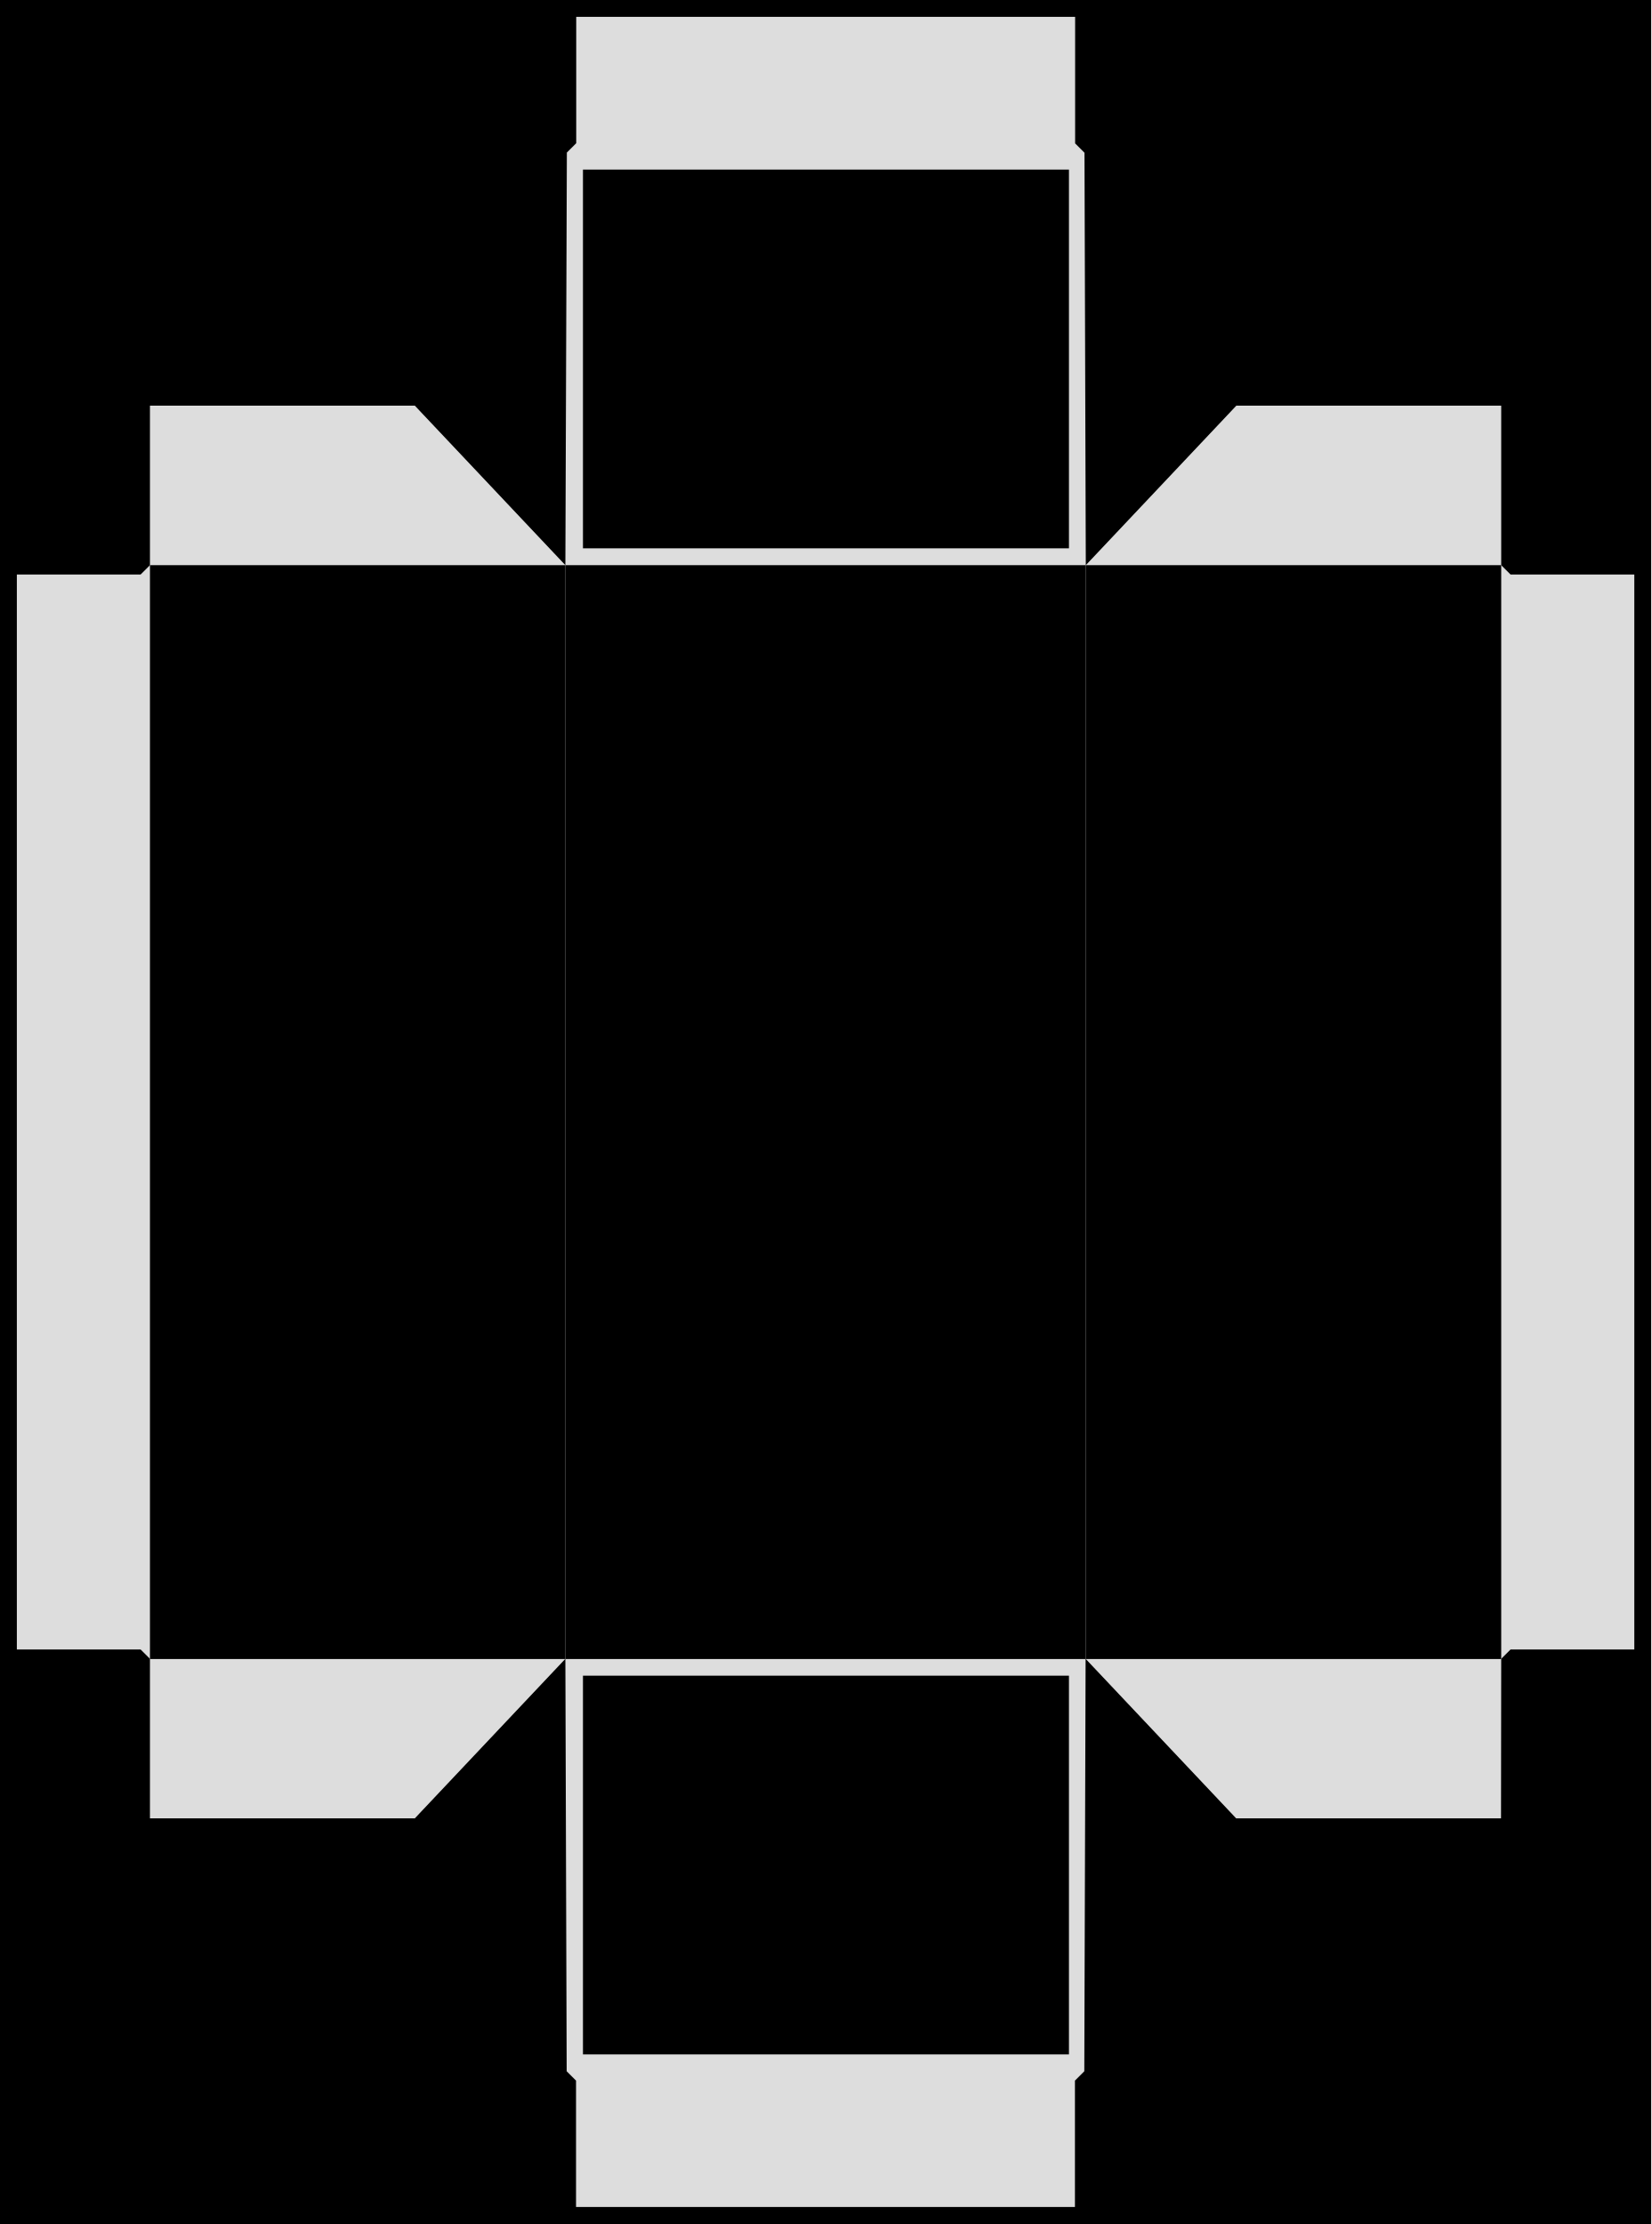
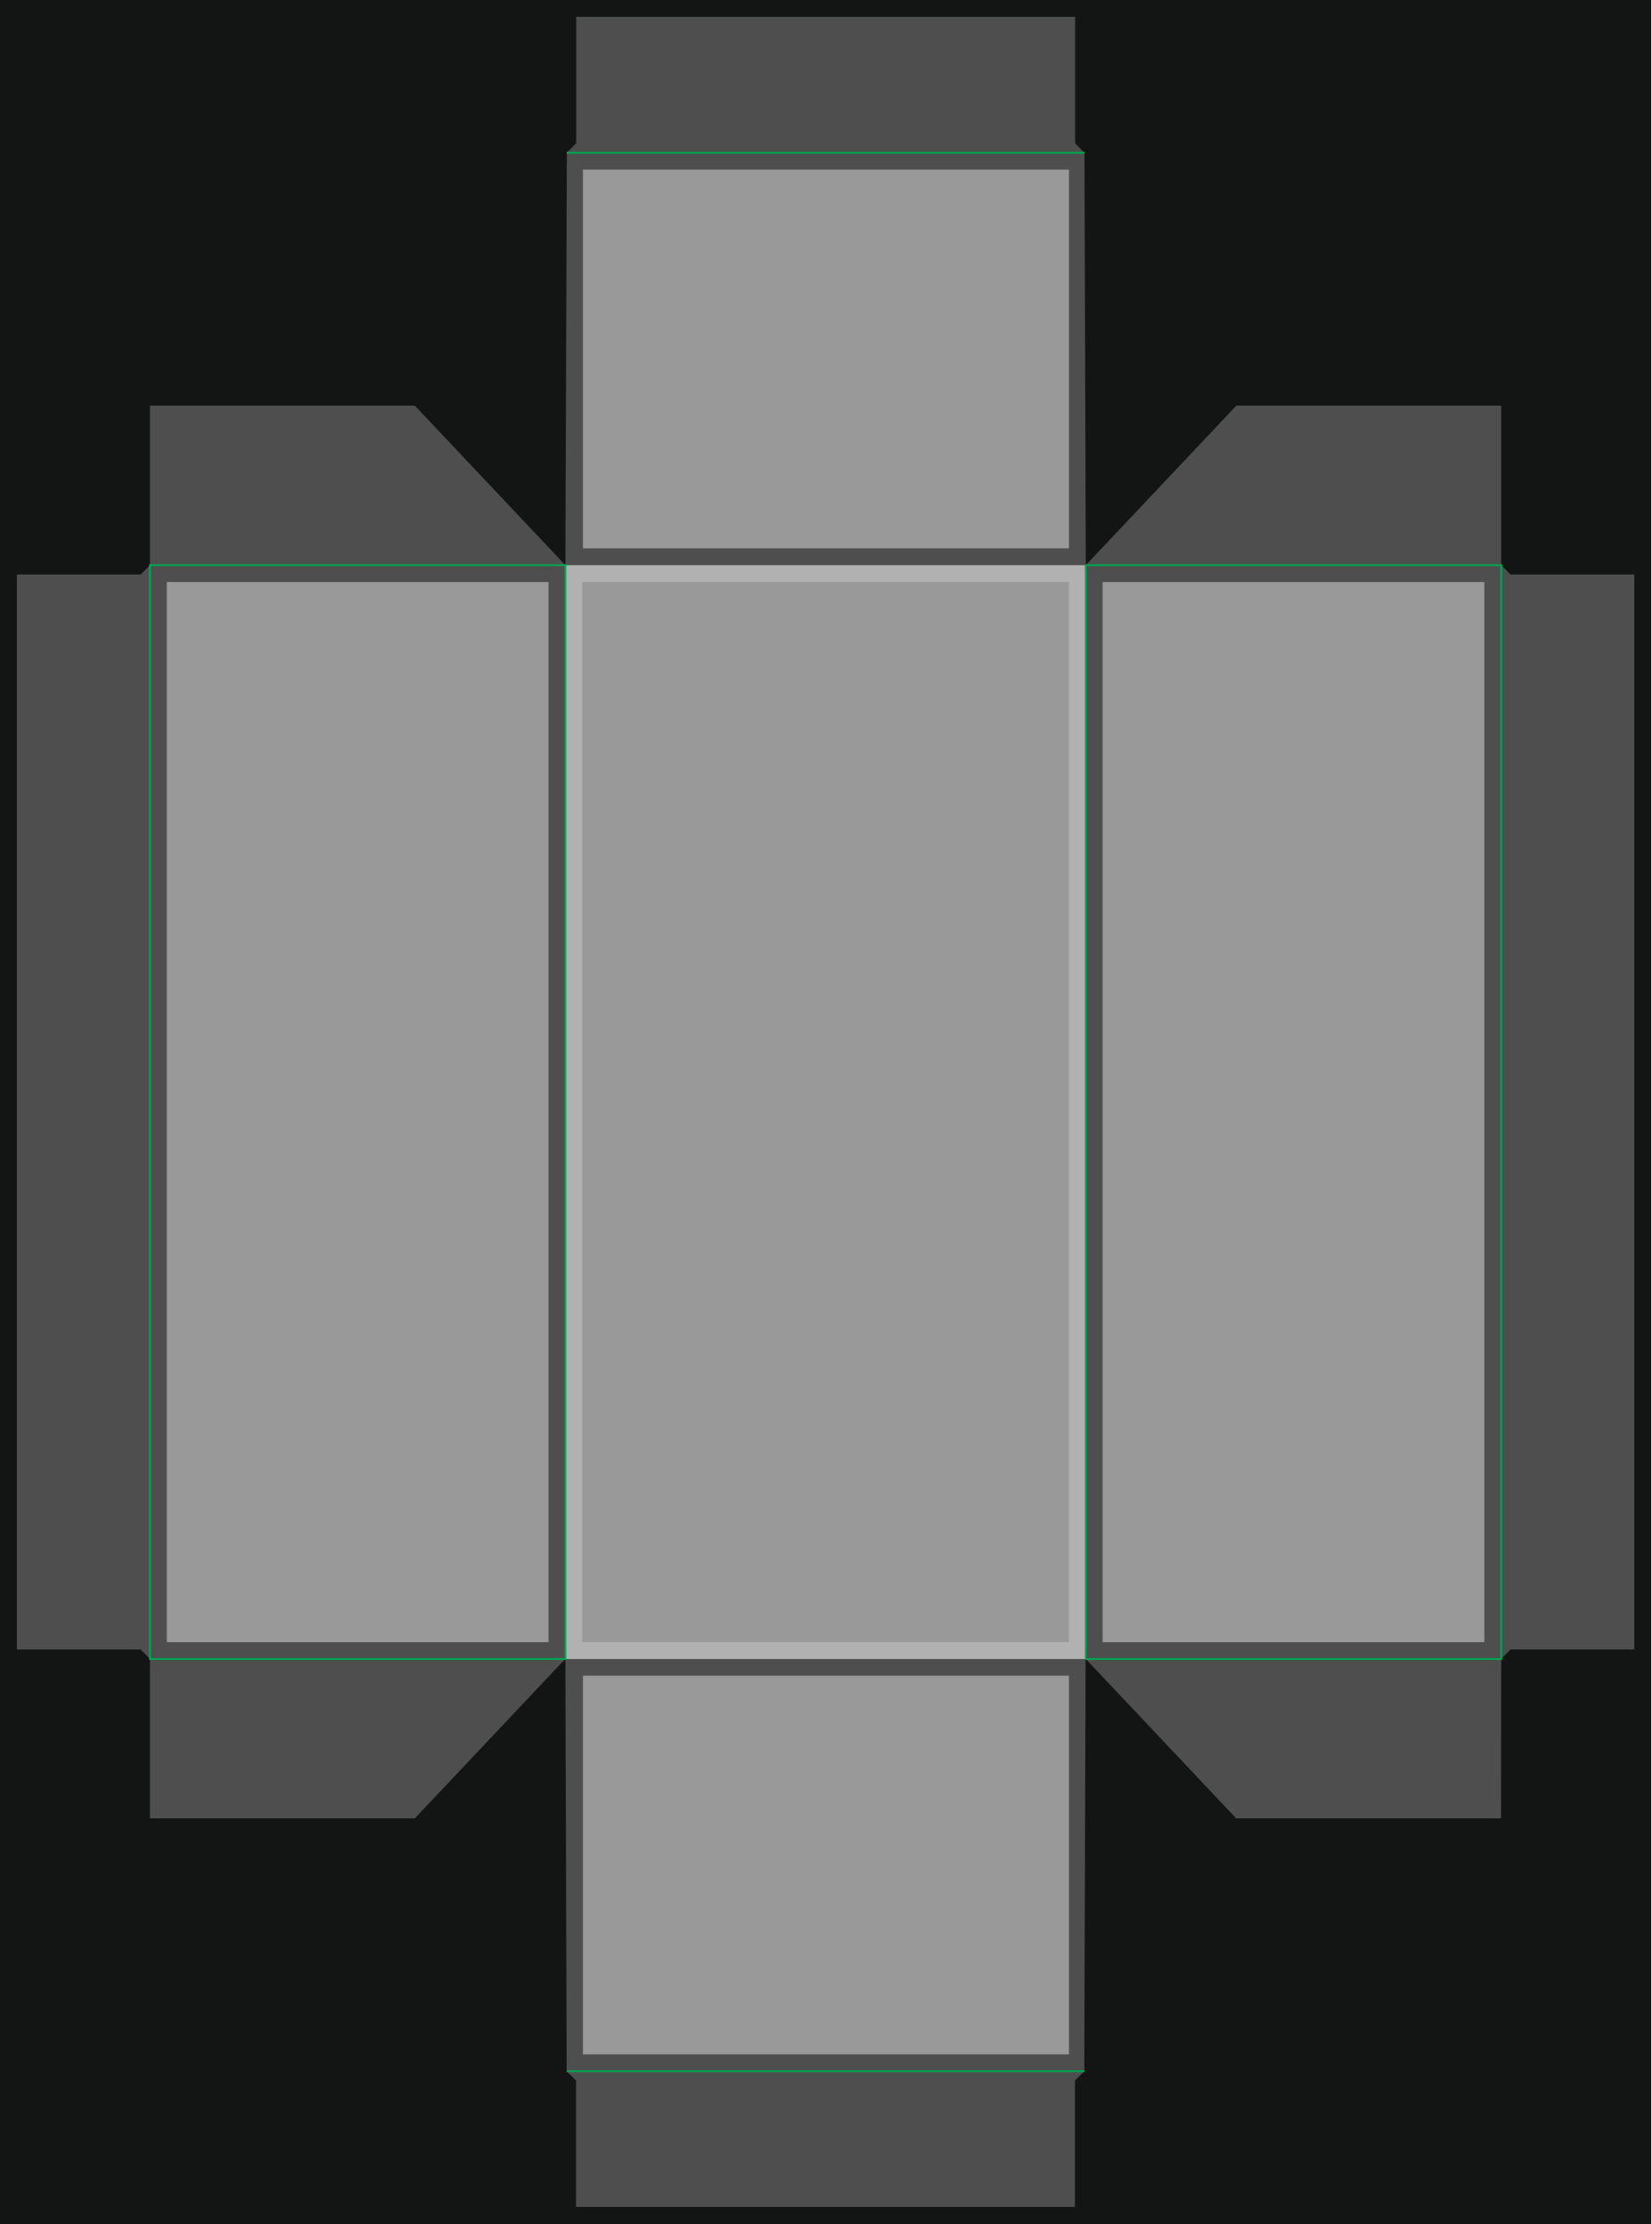
- <svg xmlns="http://www.w3.org/2000/svg" version="1.1" id="Layer_1" x="0px" y="0px" viewBox="0 0 3675 4950" style="enable-background:new 0 0 882 1188;" xml:space="preserve" width="3675" height="4950">
-   <g transform="translate(0, 0) scale(1)">
-     <defs id="defs129">
- 	
- 
- 	
- 	
- 	
- 	
- 	
- 
- 	
- 	
- 	
- 	
- 
- 	
- 	
- 	
- 	
- 	
- 
- 		
- 	
- 		
- 		
- 		
- 		
- 		
- 	
- 		
- 		
- 		
- 		
- 		
- 		
- 		
- 		
- 		
- 	
- 		
- 		
- 		
- 		
- 		
- 		
- 		
- 		
- 		
- 		
- 		
- 		
- 		
- 		
- 		
- 		
- 		
- 		
- 		
- 		
- 		
- 		
- 		
- 		
- 		
- 		
- 		
- 		
- 		
- 		
- 		
- 		
- 		
- 		
- 		
- 		
- 		
- 		
- 		
- 		
- 		
- 		
- 		
- 		
- 		
- 		
- 		
- 		
- 		
- 		
- 		
- 		
- 		
- 		
- 		
- 		
- 		
- 		
- 		
- 		
- 		
- 		
- 		
- 		
- 		
- 		
- 		
- 		
- 		
- 		
- 		
- 		
+ <svg xmlns="http://www.w3.org/2000/svg" version="1.1" id="Layer_1" x="0px" y="0px" viewBox="0 0 882 1188" style="enable-background:new 0 0 882 1188;" xml:space="preserve">
+   <defs id="defs189">
+ 	
+ 
+ 		
+ 	
			
		
- 		
- 		
- 		
- 		
- 		
- 		
- 		
- 		
- 		
- 		
- 		
- 		
- 		
- 		
- 		
- 		
- 		
- 		
- 		
- 		
- 		
- 		
- 		
- 		
- 		
- 		
- 		
- 		
- 		
- 		
- 		
- 		
- 		
- 		
- 		
- 		
- 		
- 		
- 		
- 		
- 		
- 		
- 		
- 		
- 		
- 		
- 		
- 		
- 		
- 		
- 		
- 		
- 	
- 		
- 		
- 		
- 		
- 		
- 		
- 	
- 		
- 		
- 		
- 		
- 		
- 		
- 		
- 		
- 		
- 		
- 	
- 		
- 		
- 	
+ 	
+ 	
+ 	
+ 	
+ 
+ 	
+ 	
+ 	
+ 	
+ 	
+ 
+ 	
+ 	
+ 	
+ 	
+ 	
+ 
+ 		
+ 		
+ 		
+ 		
+ 		
+ 	
+ 		
+ 		
+ 		
+ 		
+ 		
+ 		
+ 		
+ 		
+ 		
+ 	
+ 		
+ 		
+ 		
+ 		
+ 		
+ 		
+ 		
+ 		
+ 		
+ 		
+ 		
+ 		
+ 		
+ 		
+ 		
+ 		
+ 		
+ 		
+ 		
+ 		
+ 		
+ 		
+ 		
+ 		
+ 		
+ 		
+ 		
+ 		
+ 		
+ 		
+ 		
+ 		
+ 		
+ 		
+ 		
+ 		
+ 		
+ 		
+ 		
+ 		
+ 		
+ 		
+ 		
+ 		
+ 		
+ 		
+ 		
+ 		
+ 		
+ 		
+ 		
+ 		
+ 		
+ 		
+ 		
+ 		
+ 		
+ 		
+ 		
+ 		
+ 		
+ 		
+ 		
+ 		
+ 		
+ 		
+ 		
+ 		
+ 		
+ 		
+ 		
+ 		
			
- 		</defs>
-     <rect class="st0" width="3675" height="4950" id="rect1" x="-1.47e-05" y="-1.9800002e-05" style="stroke-width:4.167" />
-     <path class="st1" d="m 3341.25,3692.083 20.833,-20.833 H 3637.5 v -2392.5 h -275.417 l -20.833,-20.833 c 0,0 0,-355 0,-355 h -589.583 l -335,355 -2.917,-917.917 -20.833,-20.833 V 37.5 H 1282.5 v 281.25 l -20.833,20.833 -3.333,918.333 L 923.333,902.917 H 333.75 v 355 c 0,0 -20.833,20.833 -20.833,20.833 H 37.5 v 2392.5 H 312.917 c 0,0 20.833,20.833 20.833,20.833 0,0 0,355 0,355 h 589.583 l 335,-355 2.917,917.917 20.833,20.833 v 281.25 H 2392.5 v -281.25 l 20.833,-20.833 2.917,-917.917 335,355 h 589.583 z" id="clipping" style="stroke-width:4.167;stroke:none;fill:#dddddd;fill-opacity:1" />
-     <rect x="1297.5" y="3729.583" class="st2" width="1081.667" height="842.917" id="rect2" style="stroke-width:4.167" />
-     <rect x="1297.5" y="377.5" class="st2" width="1081.667" height="842.917" id="rect3" style="stroke-width:4.167" />
-     <rect x="371.25" y="1295.417" class="st2" width="849.583" height="2359.583" id="rect4" style="stroke-width:4.167" />
-     <rect x="2454.167" y="1295.417" class="st2" width="849.583" height="2359.583" id="rect5" style="stroke-width:4.167" />
-     <rect x="1295.833" y="1295.417" class="st2" width="1083.333" height="2359.583" id="rect6" style="stroke-width:4.167" />
-     <rect x="333.75" y="1257.917" class="st3" width="924.583" height="2434.583" id="rect7" style="stroke-width:4.167" />
-     <rect x="2416.667" y="1257.917" class="st3" width="924.583" height="2434.583" id="rect8" style="stroke-width:4.167" />
-     <rect x="1258.333" y="1257.917" class="st3" width="1158.333" height="2434.583" id="rect9" style="stroke-width:4.167" />
-     <line class="st3" x1="1261.25" y1="4610" x2="2413.75" y2="4610" id="line9" style="stroke-width:4.167" />
-     <line class="st3" x1="1261.25" y1="340" x2="2413.75" y2="340" id="line10" style="stroke-width:4.167" />
-     <line class="st4" x1="2037.5" y1="3882.5" x2="2519.166" y2="3882.5" id="line11" style="stroke-width:4.167" />
-     <line class="st15" x1="2074.583" y1="903.333" x2="2415" y2="903.333" id="line13" style="stroke-width:4.167" />
-     <line class="st17" x1="2062.5" y1="515.417" x2="2362.5" y2="515.417" id="line14" style="stroke-width:4.167" />
-     <polygon class="st25" points="" id="polygon77" transform="matrix(4.166667,0,0,4.166667,-1.47e-5,-1.9800001e-5)" />
-     <polygon class="st26" points="" id="polygon119" transform="matrix(4.166667,0,0,4.166667,-1.47e-5,-1.9800001e-5)" />
-   </g>
+ 		
+ 		
+ 		
+ 		
+ 		
+ 		
+ 		
+ 		
+ 		
+ 		
+ 		
+ 		
+ 		
+ 		
+ 		
+ 		
+ 		
+ 		
+ 		
+ 		
+ 		
+ 		
+ 		
+ 		
+ 		
+ 		
+ 		
+ 		
+ 		
+ 		
+ 		
+ 		
+ 		
+ 		
+ 		
+ 		
+ 		
+ 		
+ 		
+ 		
+ 		
+ 		
+ 		
+ 		
+ 		
+ 		
+ 		
+ 		
+ 		
+ 		
+ 		
+ 		
+ 		
+ 	
+ 		
+ 		
+ 		
+ 		
+ 		
+ 		
+ 	
+ 		
+ 		
+ 		
+ 		
+ 		
+ 		
+ 		
+ 		
+ 		
+ 		
+ 	
+ 		
+ 		
+ 	</defs>
+   <style type="text/css" id="style1">
+ 	.st0{fill:#929497;}
+ 	.st1{fill:#FFFFFF;stroke:#EA2227;stroke-miterlimit:10;}
+ 	.st2{fill:none;stroke:#00ADEE;stroke-miterlimit:10;stroke-dasharray:12;}
+ 	.st3{fill:none;stroke:#00A551;stroke-miterlimit:10;}
+ 	.st4{fill:none;stroke:#929497;}
+ 	.st5{fill:#231F20;}
+ 	.st6{font-family:'Arial-Black';}
+ 	.st7{font-size:10.865px;}
+ 	.st8{font-family:'Arial-BoldMT';}
+ 	.st9{font-size:9.054px;}
+ 	.st10{fill:#EC1E28;}
+ 	.st11{font-size:11.102px;}
+ 	.st12{font-size:9.252px;}
+ 	.st13{font-size:11.474px;}
+ 	.st14{font-size:9.561px;}
+ 	.st15{fill:none;stroke:#EC1E28;}
+ 	.st16{fill:#2BA6DE;}
+ 	.st17{fill:none;stroke:#2BA6DE;stroke-dasharray:12,9;}
+ 	.st18{fill:#D0D2D3;}
+ 	.st19{font-size:16.349px;}
+ 	.st20{font-size:12.727px;}
+ 	.st21{fill-rule:evenodd;clip-rule:evenodd;}
+ 	.st22{fill-rule:evenodd;clip-rule:evenodd;fill:#B7D333;}
+ 	.st23{fill-rule:evenodd;clip-rule:evenodd;fill:#FFFFFF;}
+ 	.st24{fill-rule:evenodd;clip-rule:evenodd;fill:#4C4849;}
+ 	.st25{fill:#4C4849;}
+ 	.st26{fill:#FFFFFF;}
+ </style>
+   <rect class="st0" width="882" height="1188" id="rect1" style="fill:#131414;fill-opacity:1" />
+   <path class="st1" d="m 801.9,886.1 5,-5 H 873 V 306.9 h -66.1 l -5,-5 c 0,0 0,-85.2 0,-85.2 H 660.4 l -80.4,85.2 -0.7,-220.3 -5,-5 V 9 H 307.8 v 67.5 l -5,5 -0.8,220.4 -80.4,-85.2 H 80.1 v 85.2 c 0,0 -5,5 -5,5 H 9 v 574.2 h 66.1 c 0,0 5,5 5,5 0,0 0,85.2 0,85.2 h 141.5 l 80.4,-85.2 0.7,220.3 5,5 v 67.5 h 266.5 v -67.5 l 5,-5 0.7,-220.3 80.4,85.2 h 141.5 z" id="clipping" style="stroke:none;fill:#4e4e4e;fill-opacity:1" />
+   <rect x="302" y="301.9" class="st3" width="278" height="584.3" id="actualSize" style="stroke:none;fill:#b1b1b1;fill-opacity:1" />
+   <rect x="311.4" y="895.1" class="st2" width="259.6" height="202.3" id="rect2" style="stroke:none;fill:#999999;fill-opacity:1" />
+   <rect x="311.4" y="90.6" class="st2" width="259.6" height="202.3" id="rect3" style="stroke:none;fill:#999999;fill-opacity:1" />
+   <rect x="89.1" y="310.9" class="st2" width="203.9" height="566.3" id="rect4" style="stroke:none;fill:#999999;fill-opacity:1" />
+   <rect x="589" y="310.9" class="st2" width="203.9" height="566.3" id="rect5" style="stroke:none;fill:#999999;fill-opacity:1" />
+   <rect x="311" y="310.9" class="st2" width="260" height="566.3" id="rect6" style="stroke:none;fill:#999999;fill-opacity:1" />
+   <rect x="80.1" y="301.9" class="st3" width="221.9" height="584.3" id="rect7" />
+   <rect x="580" y="301.9" class="st3" width="221.9" height="584.3" id="rect8" />
+   <line class="st3" x1="302.7" y1="1106.4" x2="579.3" y2="1106.4" id="line9" />
+   <line class="st3" x1="302.7" y1="81.6" x2="579.3" y2="81.6" id="line10" />
+   <polygon class="st25" points="" id="polygon137" />
+   <polygon class="st26" points="" id="polygon179" />
</svg>
